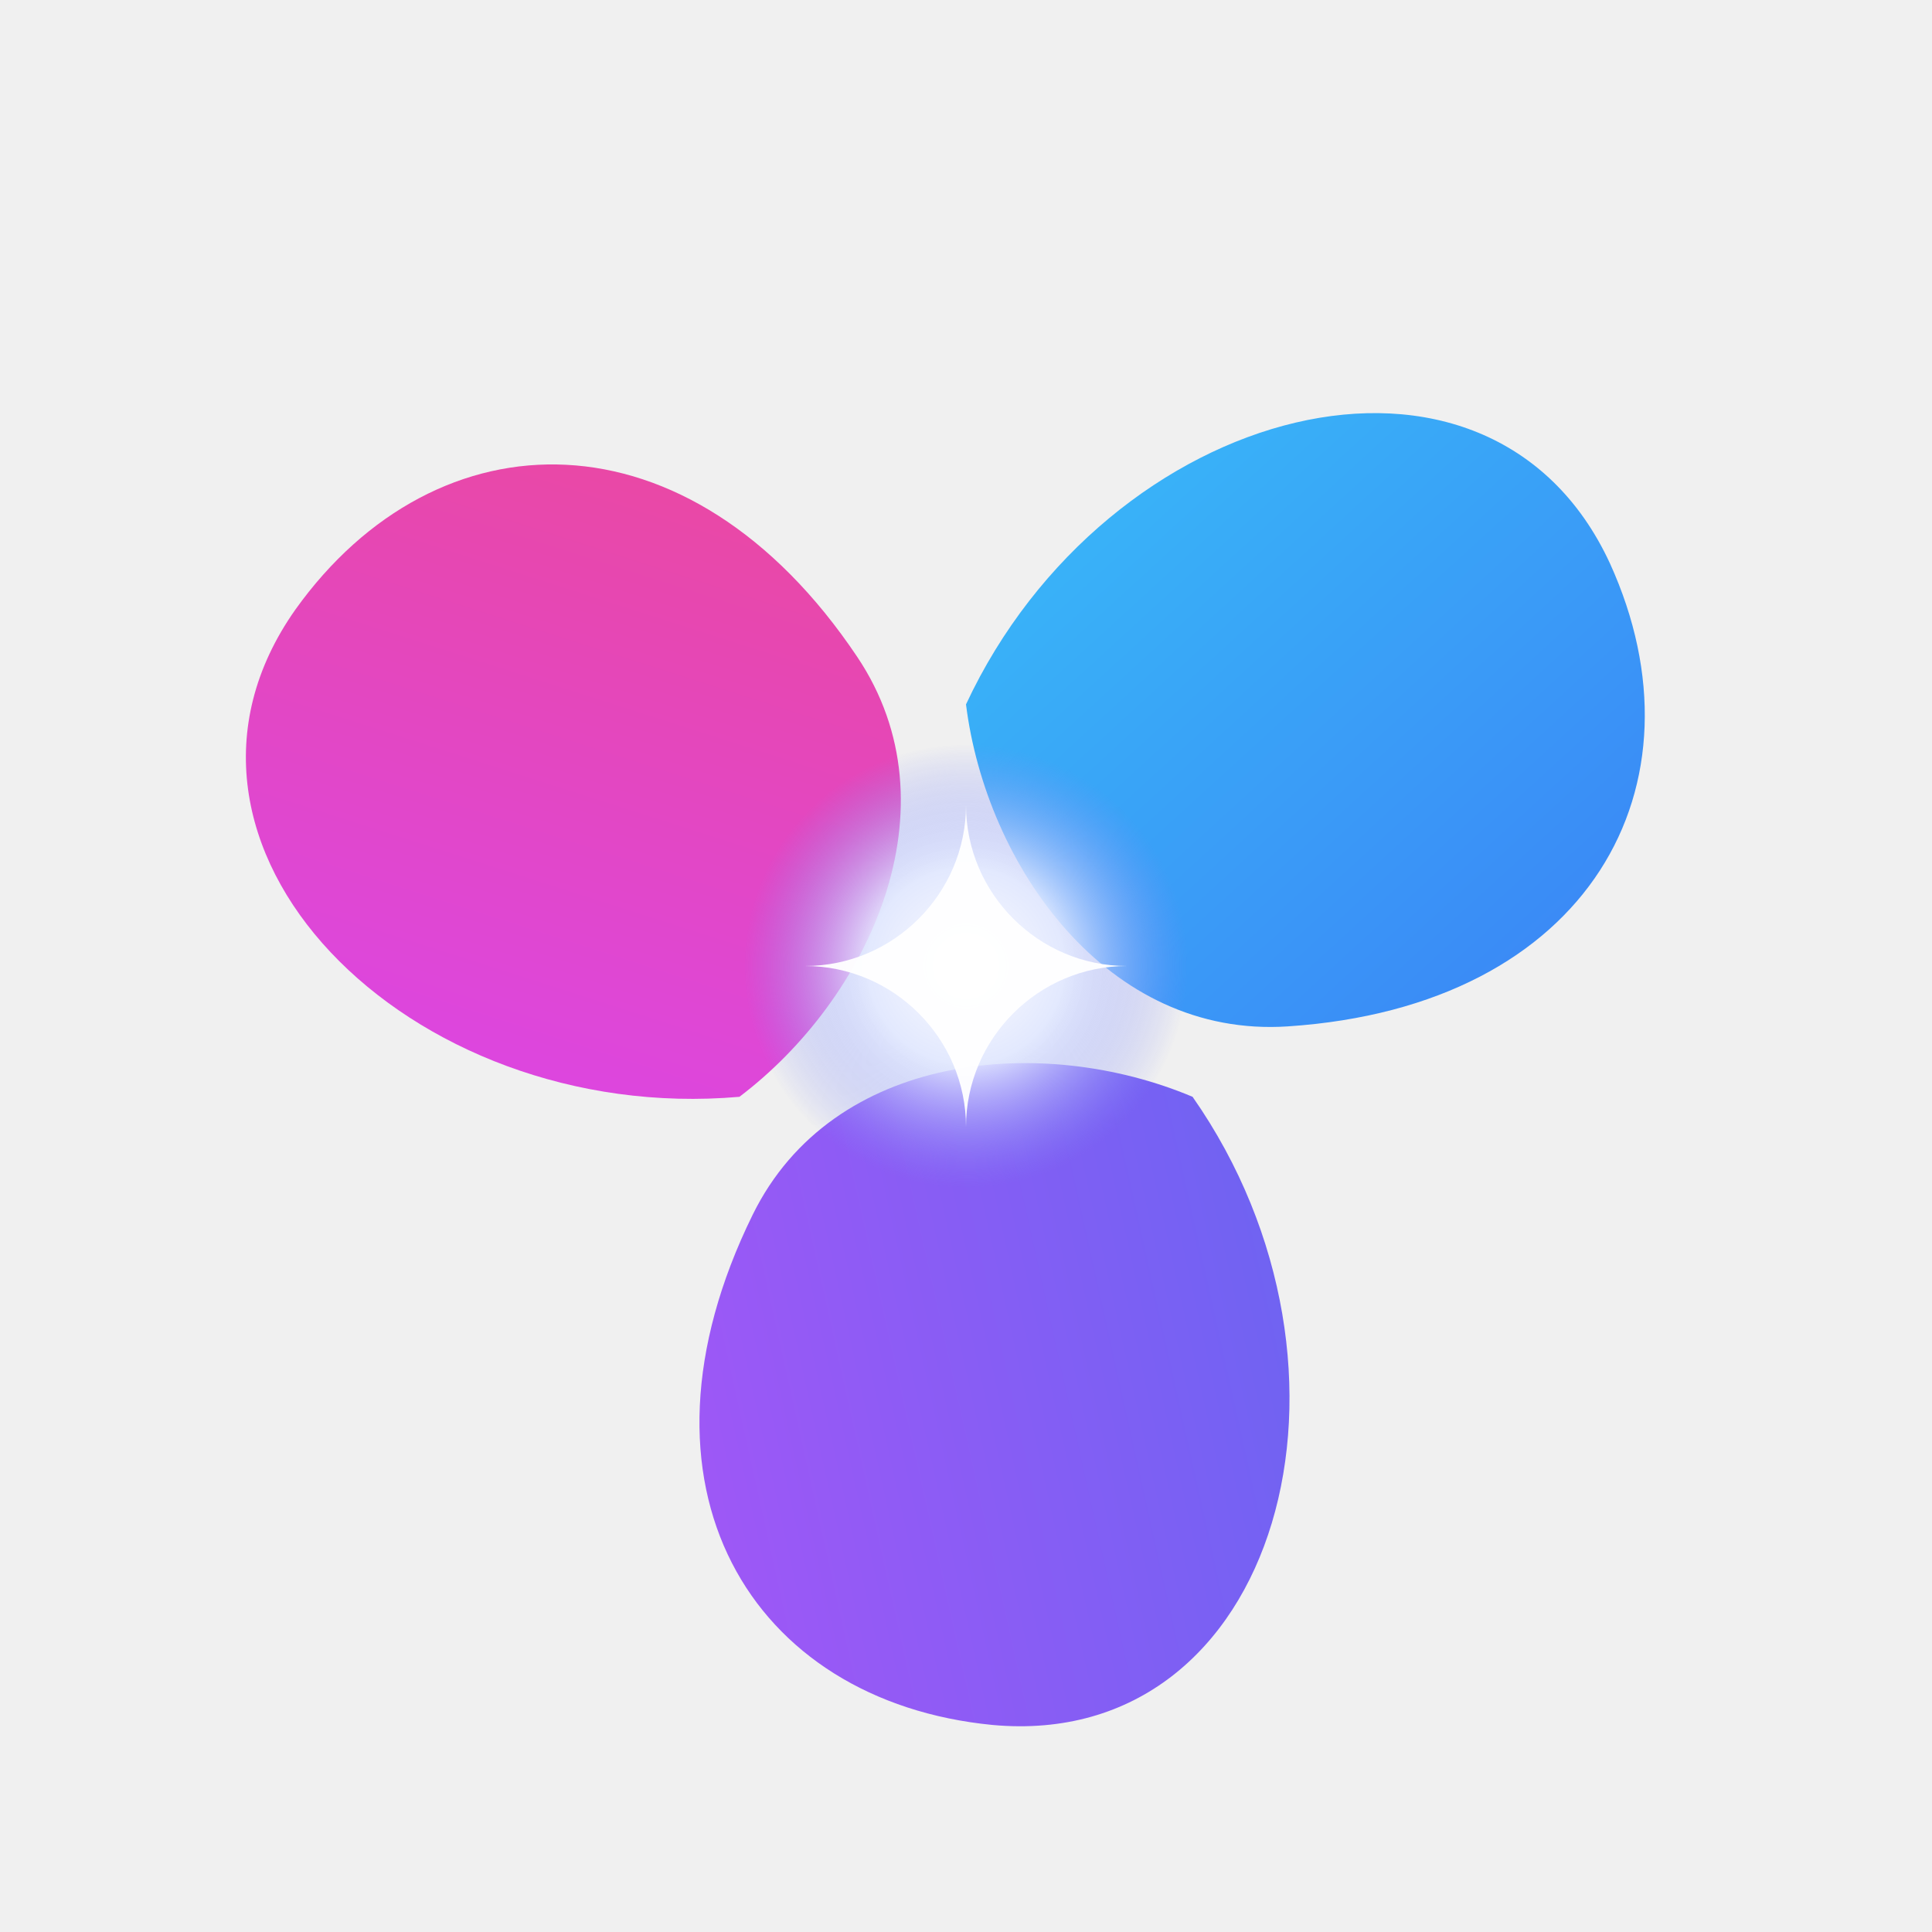
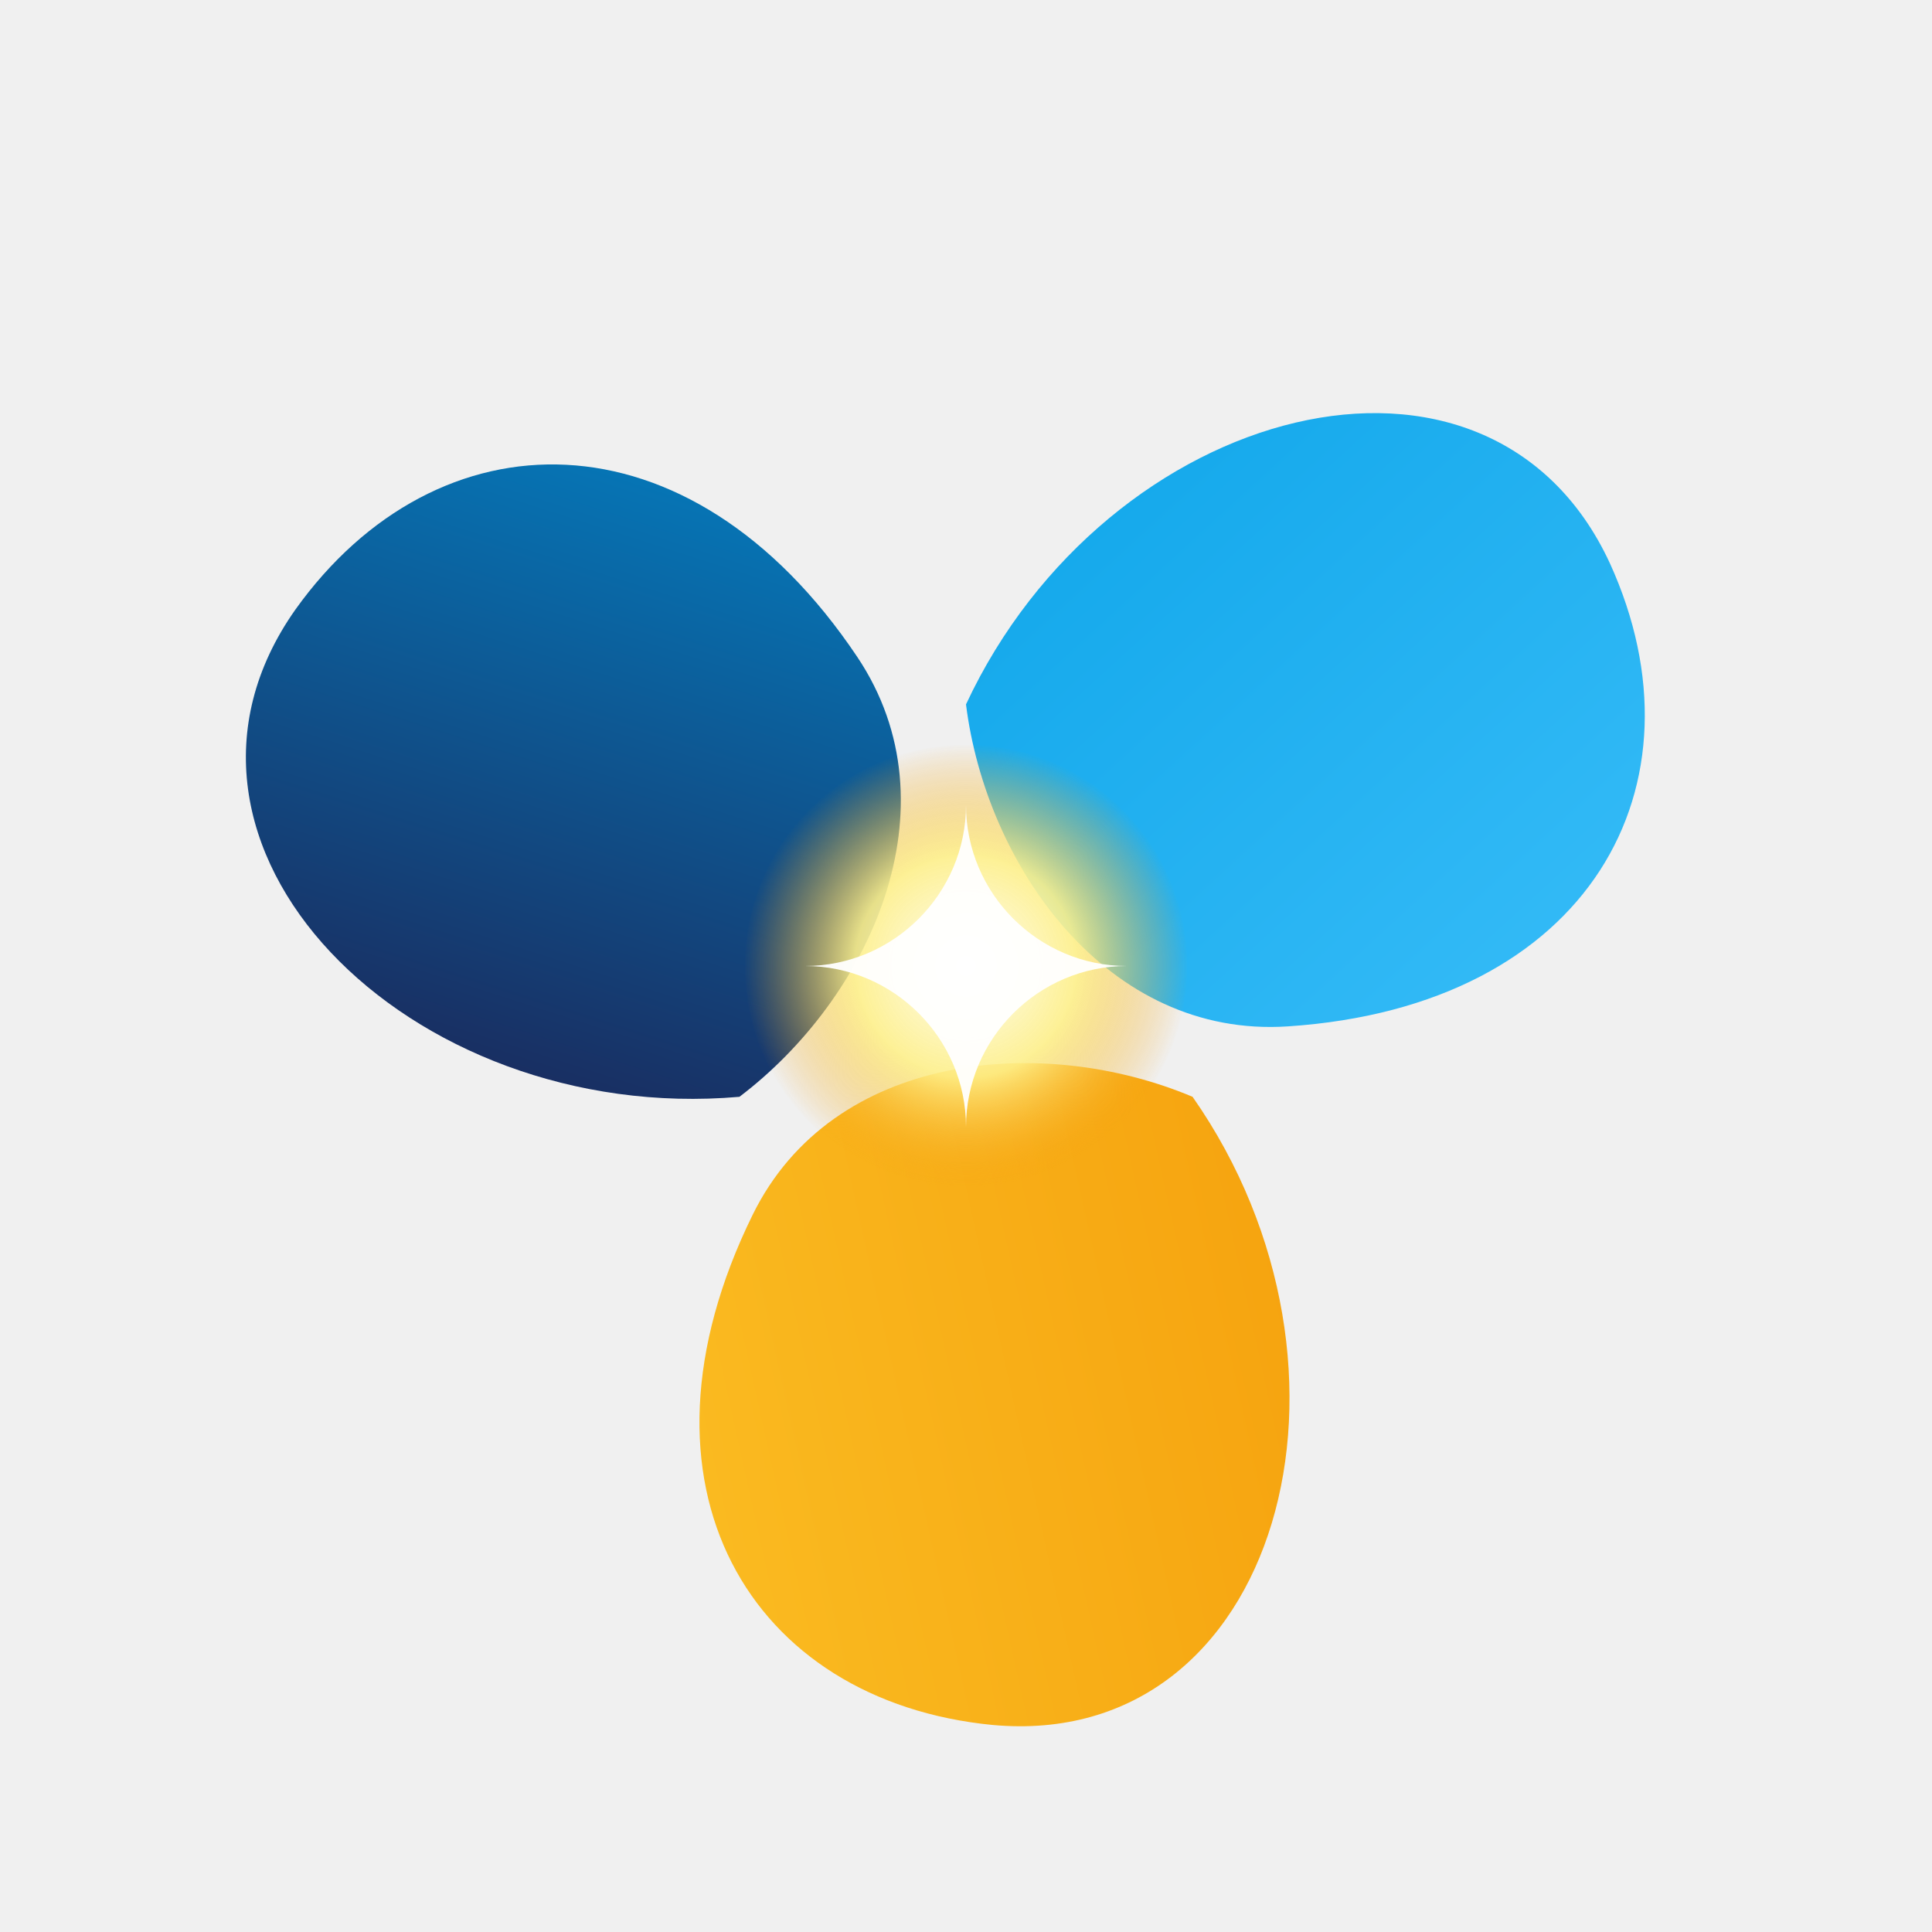
<svg xmlns="http://www.w3.org/2000/svg" viewBox="0 0 48 48" fill="none">
  <defs>
    <linearGradient id="sunuIaG1" x1="0%" y1="0%" x2="100%" y2="100%">
-       <stop offset="0%" stop-color="#38BDF8" />
-       <stop offset="100%" stop-color="#3B82F6" />
+       <stop offset="0%" stop-color="#0EA5E9" />
+       <stop offset="100%" stop-color="#38BDF8" />
    </linearGradient>
    <linearGradient id="sunuIaG2" x1="0%" y1="0%" x2="100%" y2="100%">
-       <stop offset="0%" stop-color="#6366F1" />
-       <stop offset="100%" stop-color="#A855F7" />
+       <stop offset="0%" stop-color="#F59E0B" />
+       <stop offset="100%" stop-color="#FBBF24" />
    </linearGradient>
    <linearGradient id="sunuIaG3" x1="0%" y1="0%" x2="100%" y2="100%">
-       <stop offset="0%" stop-color="#D946EF" />
-       <stop offset="100%" stop-color="#EC4899" />
+       <stop offset="0%" stop-color="#1E1B4B" />
+       <stop offset="100%" stop-color="#0284C7" />
    </linearGradient>
    <radialGradient id="sunuIaCoreGlow" cx="50%" cy="50%" r="50%">
      <stop offset="0%" stop-color="#FFFFFF" stop-opacity="1" />
-       <stop offset="45%" stop-color="#E0E7FF" stop-opacity="0.9" />
-       <stop offset="100%" stop-color="#818CF8" stop-opacity="0" />
+       <stop offset="50%" stop-color="#FEF08A" stop-opacity="0.9" />
+       <stop offset="100%" stop-color="#F59E0B" stop-opacity="0" />
    </radialGradient>
  </defs>
  <g>
    <path d="M 24 17.5 C 27.5 10 37 7.5 40 14 C 42.5 19.5 39.5 25 32 25.5 C 27.5 25.8 24.5 21.5 24 17.5 Z" fill="url(#sunuIaG1)" />
    <g transform="rotate(120 24 24)">
      <path d="M 24 17.5 C 27.5 10 37 7.5 40 14 C 42.5 19.5 39.5 25 32 25.5 C 27.5 25.8 24.5 21.5 24 17.5 Z" fill="url(#sunuIaG2)" />
    </g>
    <g transform="rotate(240 24 24)">
      <path d="M 24 17.5 C 27.5 10 37 7.5 40 14 C 42.5 19.5 39.5 25 32 25.5 C 27.5 25.8 24.5 21.5 24 17.5 Z" fill="url(#sunuIaG3)" />
    </g>
  </g>
  <circle cx="24" cy="24" r="5.5" fill="url(#sunuIaCoreGlow)" />
  <path d="M 24 20 C 24 22.2 22.2 24 20 24 C 22.2 24 24 25.8 24 28 C 24 25.8 25.8 24 28 24 C 25.8 24 24 22.2 24 20 Z" fill="#FFFFFF" opacity="0.95" />
</svg>
